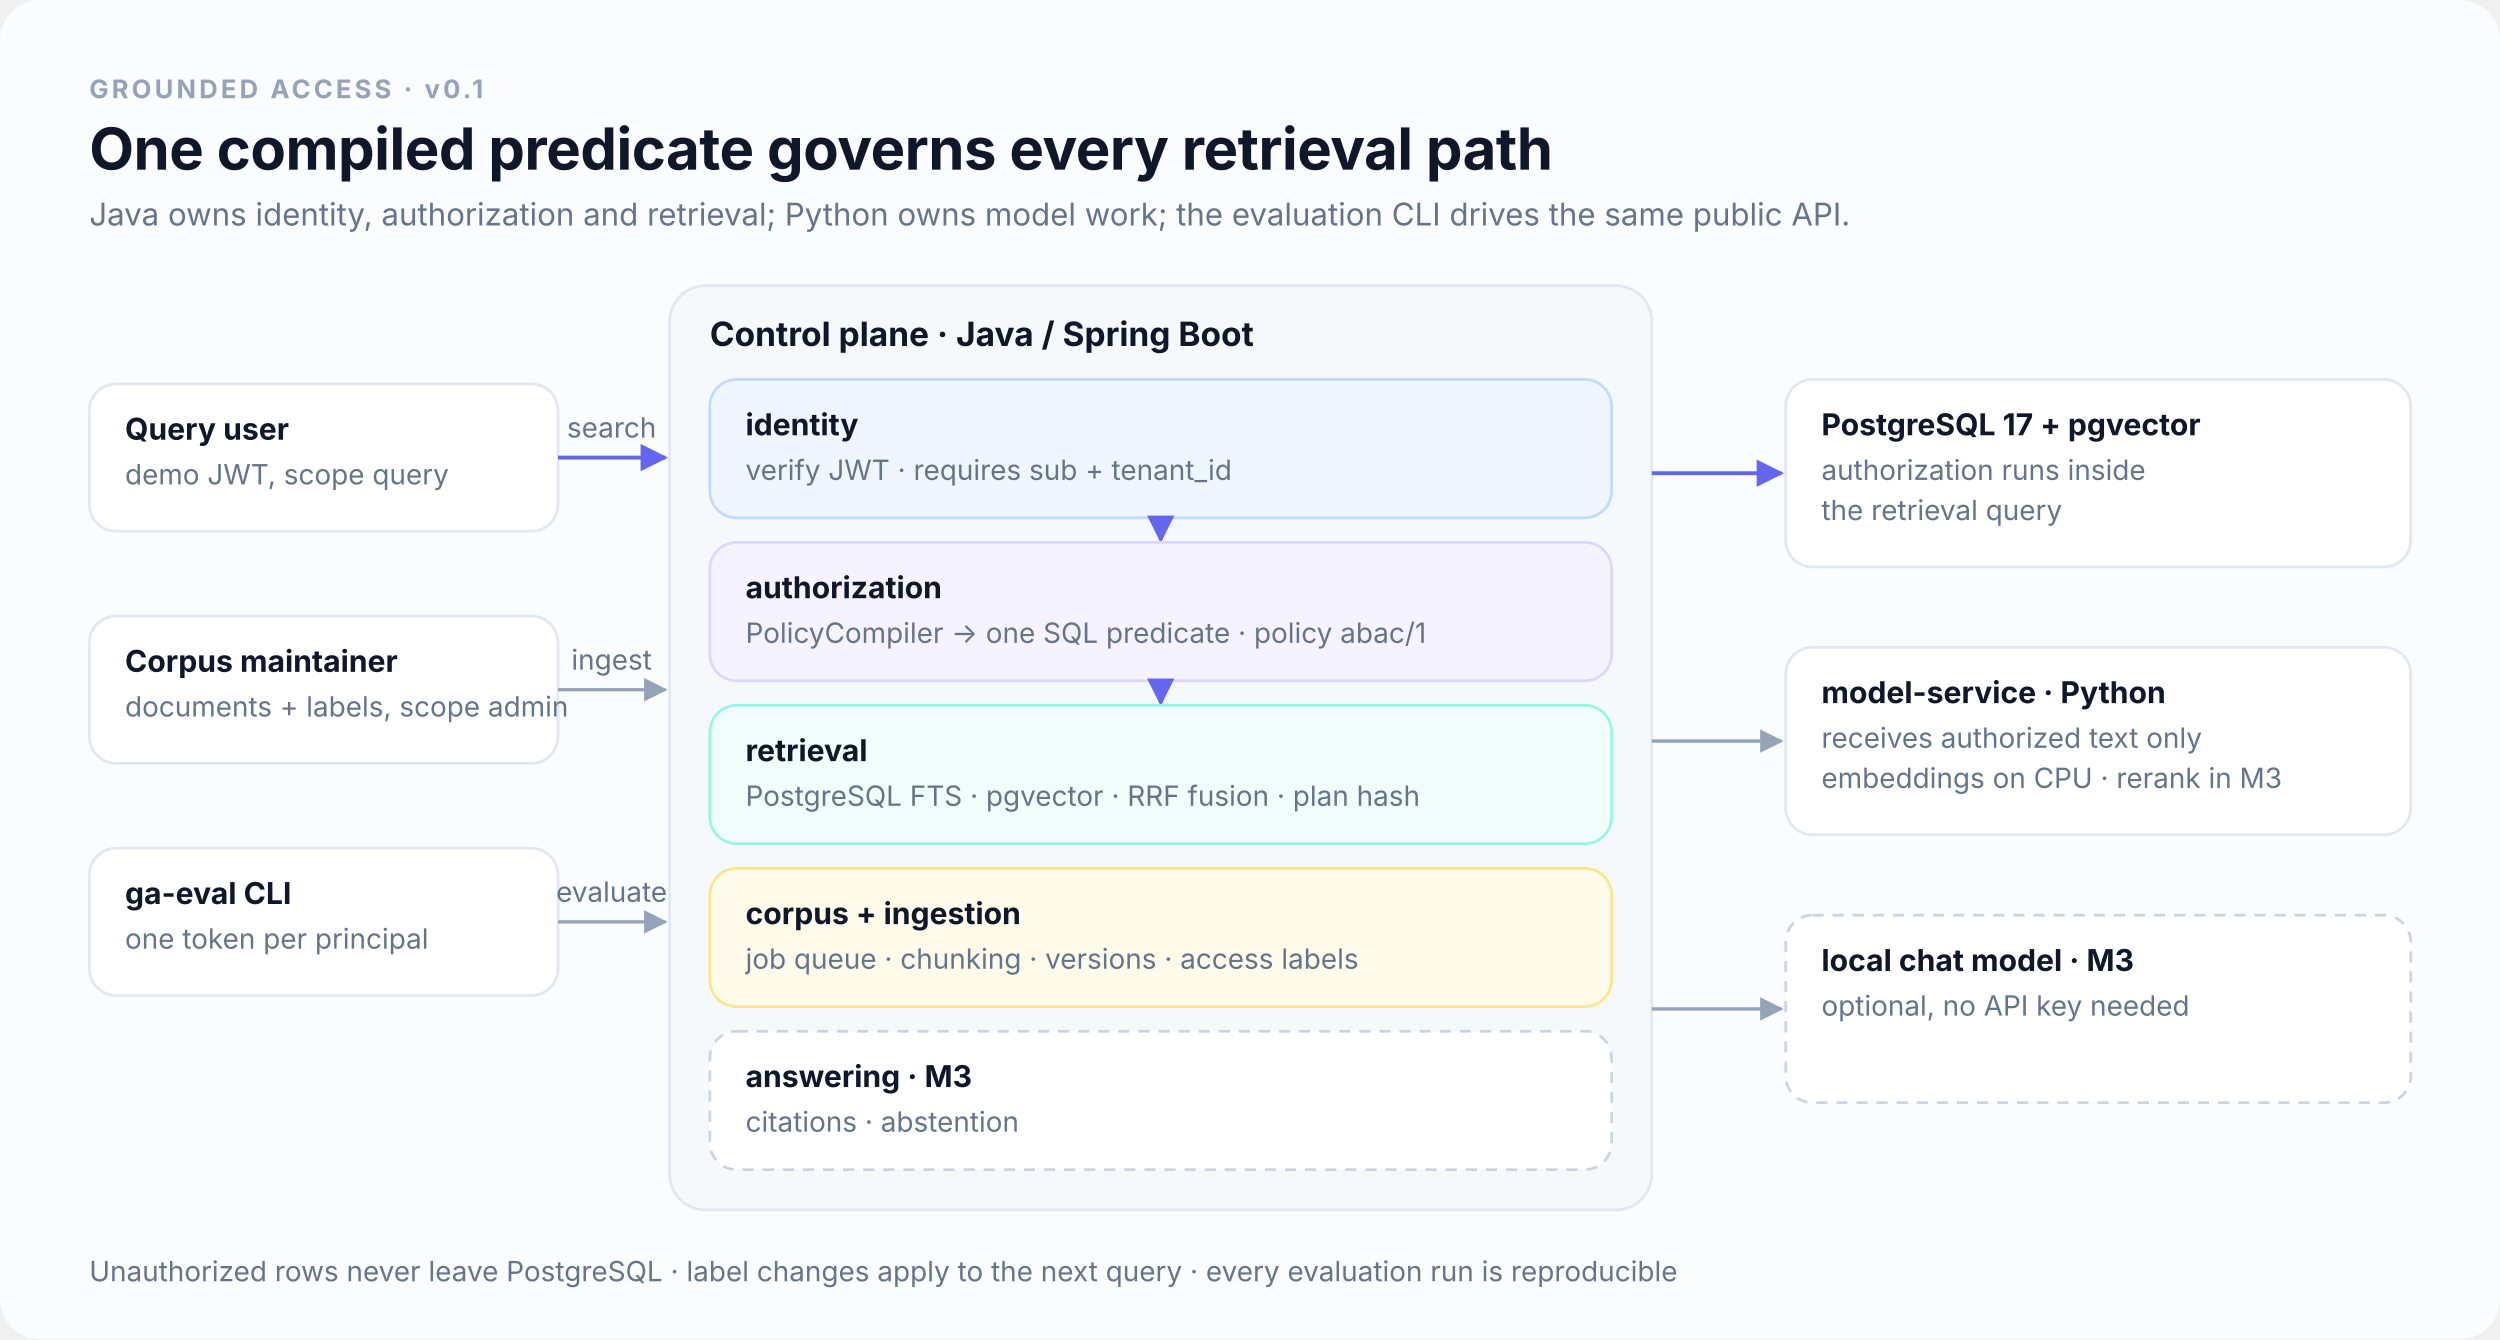
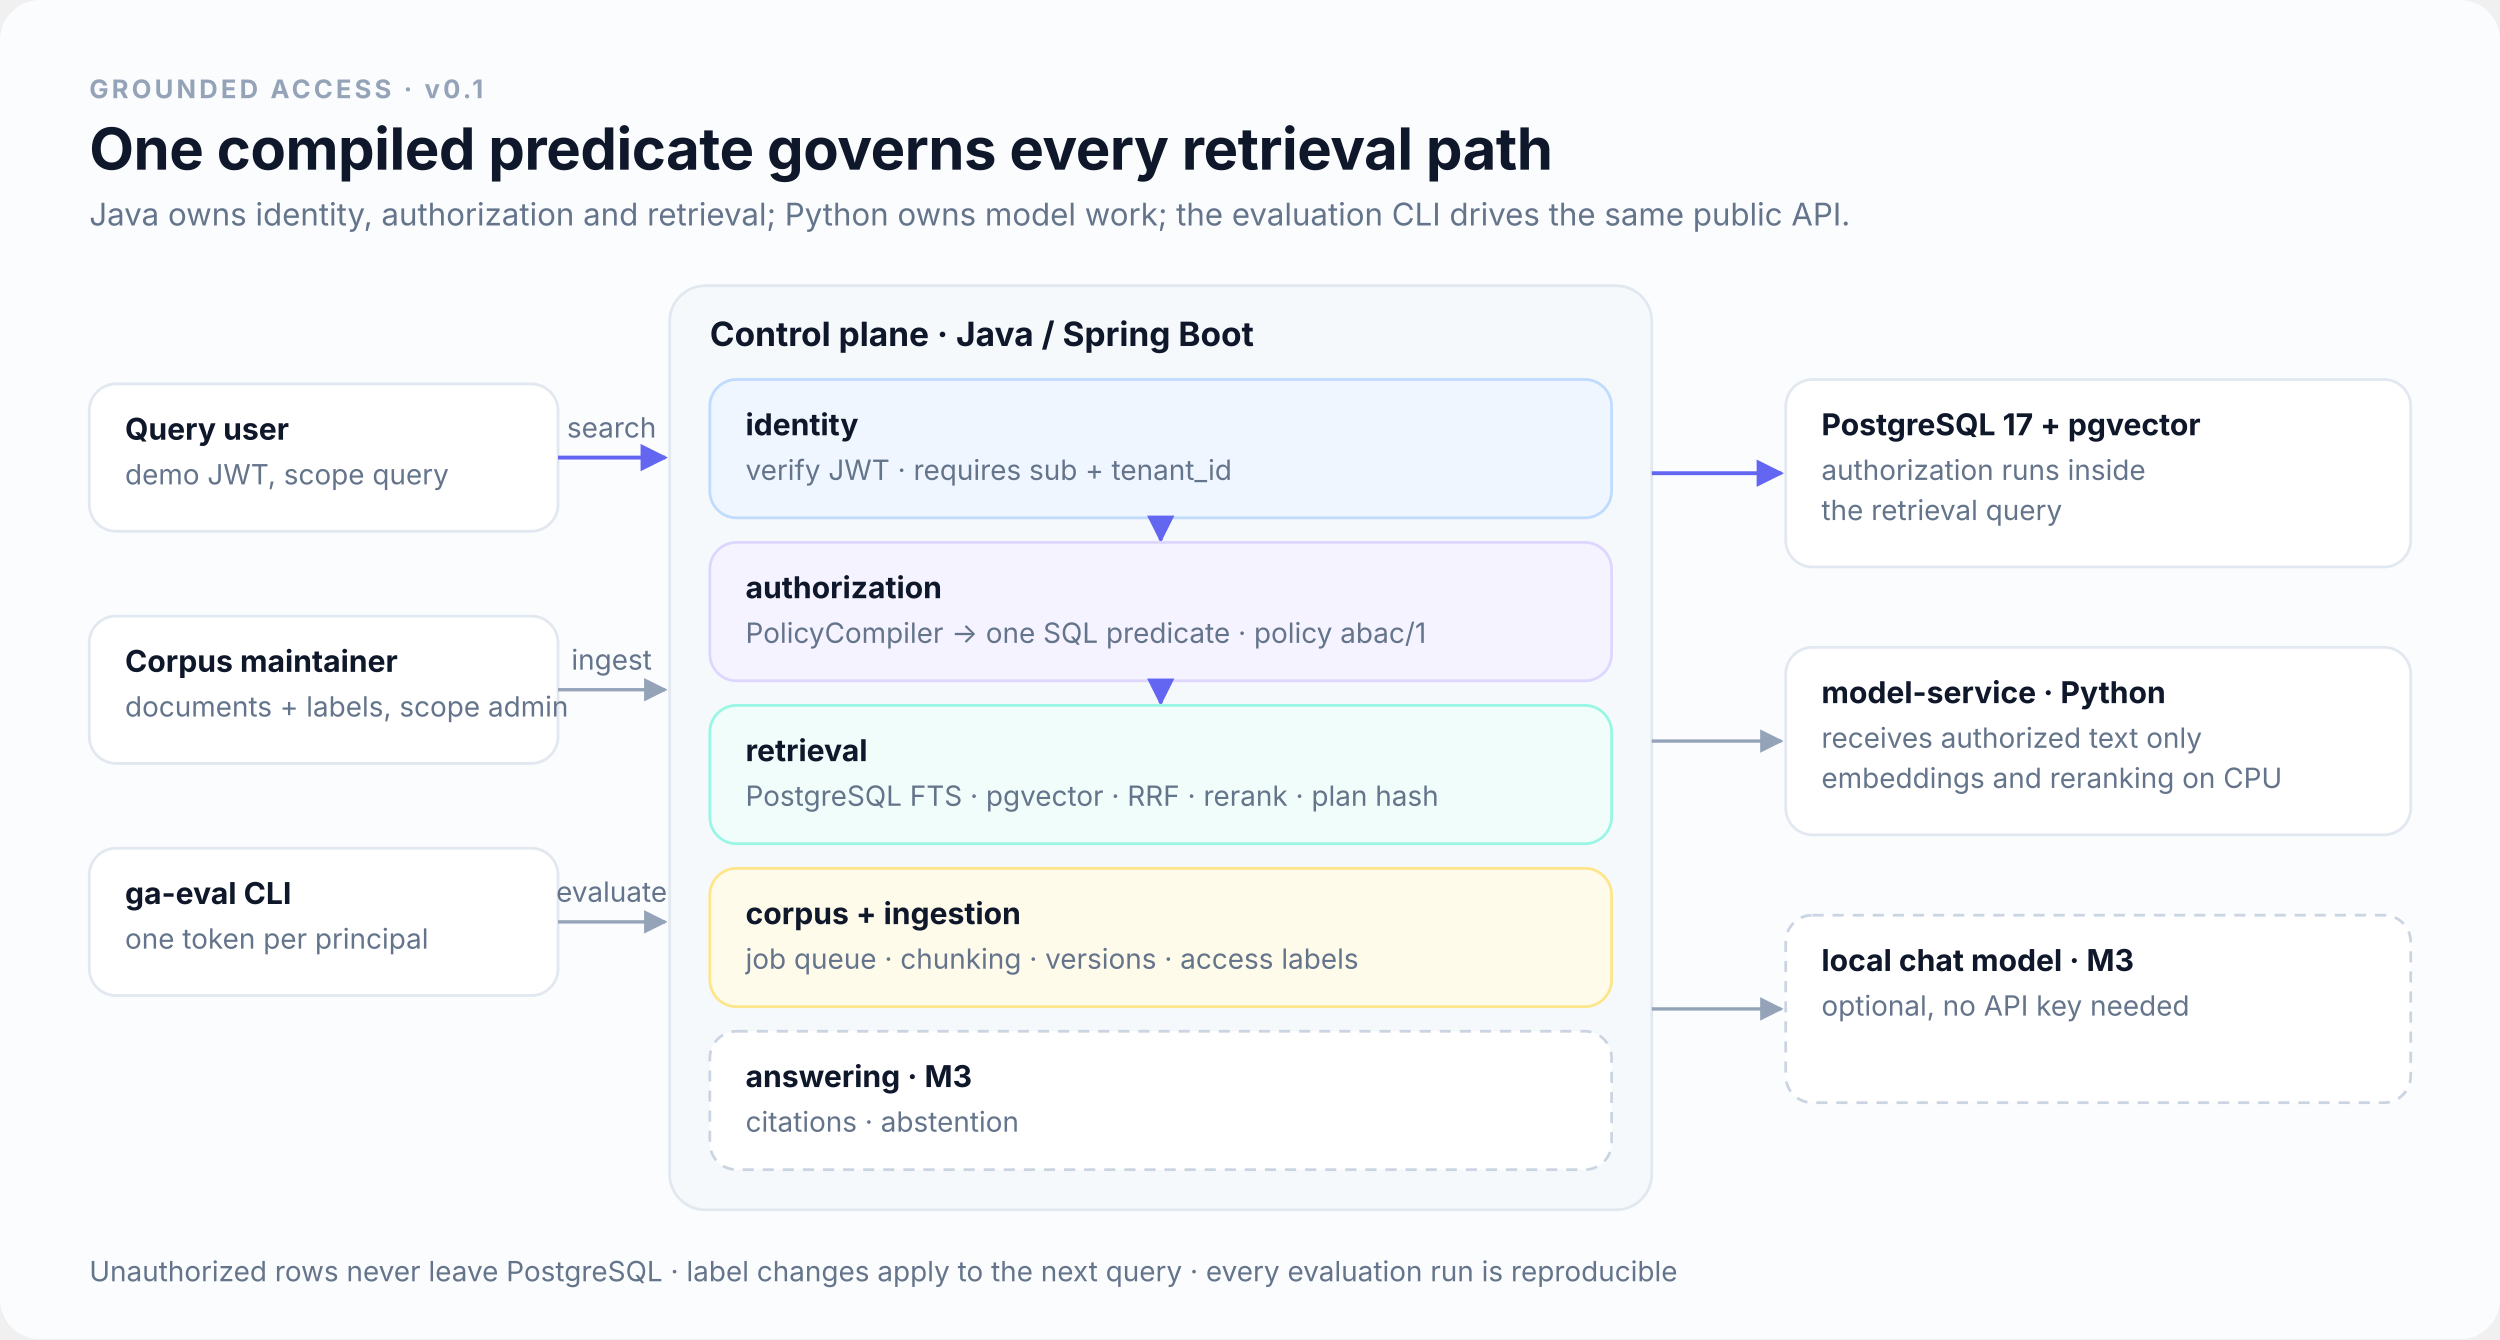
<svg xmlns="http://www.w3.org/2000/svg" viewBox="0 0 1120 600" width="1120" height="600" role="img" aria-labelledby="ttl dsc" style="max-width:100%;height:auto">
  <defs>
    <marker id="ar" viewBox="0 0 10 10" refX="9" refY="5" markerWidth="7" markerHeight="7" orient="auto-start-reverse">
      <path class="mk" d="M0 0 L10 5 L0 10 z" />
    </marker>
    <marker id="ar-v" viewBox="0 0 10 10" refX="9" refY="5" markerWidth="7" markerHeight="7" orient="auto-start-reverse">
      <path class="mk-v" d="M0 0 L10 5 L0 10 z" />
    </marker>
  </defs>
  <style>
    text{font-family:-apple-system,BlinkMacSystemFont,"Segoe UI","PingFang SC","Hiragino Sans GB","Microsoft YaHei",Inter,Roboto,sans-serif;}
    .bg{fill:#FBFCFE}
    .kicker{font-size:11.5px;font-weight:700;fill:#94A3B8;letter-spacing:1.4px}
    .title{font-size:26px;font-weight:700;fill:#0F172A;letter-spacing:-.2px}
    .sub{font-size:14px;fill:#64748B}
    .lbl{font-size:15px;font-weight:650;fill:#0F172A}
    .lbl-sm{font-size:13.5px;font-weight:650;fill:#0F172A}
    .txt{font-size:12.5px;fill:#64748B}
    .txt-d{font-size:12.5px;fill:#334155}
    .foot{font-size:12.5px;fill:#64748B}
    .mono{font-family:ui-monospace,SFMono-Regular,Menlo,Consolas,monospace;font-size:12px;font-weight:500;fill:#334155}
    .code{font-family:ui-monospace,SFMono-Regular,Menlo,Consolas,monospace;font-size:12.5px;fill:#E2E8F0}
    .codek{font-family:ui-monospace,SFMono-Regular,Menlo,Consolas,monospace;font-size:12.5px;fill:#7DD3FC}
    .num{font-size:13px;font-weight:650;fill:#0F172A}
    .big{font-size:30px;font-weight:700;fill:#0F172A}
    .bigok{font-size:30px;font-weight:700;fill:#059669}
    .card{fill:#FFFFFF;stroke:#E2E8F0;stroke-width:1.25}
    .dash{fill:#FFFFFF;stroke:#CBD5E1;stroke-width:1.25;stroke-dasharray:5 4}
    .group{fill:#F1F5F9;fill-opacity:.55;stroke:#E2E8F0;stroke-width:1.25}
    .blue{fill:#EFF6FF;stroke:#BFDBFE;stroke-width:1.25}
    .teal{fill:#F0FDFA;stroke:#99F6E4;stroke-width:1.25}
    .violet{fill:#F5F3FF;stroke:#DDD6FE;stroke-width:1.25}
    .amber{fill:#FFFBEB;stroke:#FDE68A;stroke-width:1.25}
    .rose{fill:#FFF1F2;stroke:#FECDD3;stroke-width:1.25}
    .green{fill:#ECFDF5;stroke:#A7F3D0;stroke-width:1.25}
    .dark{fill:#0F172A}
    .ln{stroke:#94A3B8;stroke-width:1.5;fill:none}
    .ln-v{stroke:#6366F1;stroke-width:1.75;fill:none}
    .mk{fill:#94A3B8}.mk-v{fill:#6366F1}
    .bar-s{fill:#38BDF8}.bar-d{fill:#6366F1}.bar-h{fill:#A78BFA}.bar-r{fill:#CBD5E1}
    .axis{stroke:#E2E8F0;stroke-width:1}
    .whisk{stroke:#0F172A;stroke-width:1.5}
    .pill-ok{fill:#D1FAE5}.pill-ok-t{font-size:11.5px;font-weight:700;fill:#047857}
    .pill-now{fill:#E0E7FF}.pill-now-t{font-size:11.5px;font-weight:700;fill:#4338CA}
    .pill-next{fill:#F1F5F9}.pill-next-t{font-size:11.5px;font-weight:700;fill:#64748B}
  </style>
  <rect class="bg" width="1120" height="600" rx="18" />
  <text class="kicker" x="40" y="44">GROUNDED ACCESS · v0.1</text>
  <text class="title" x="40" y="76">One compiled predicate governs every retrieval path</text>
  <text class="sub" x="40" y="101">Java owns identity, authorization and retrieval; Python owns model work; the evaluation CLI drives the same public API.</text>
  <rect class="card" x="40" y="172" width="210" height="66" rx="12" />
  <text class="lbl-sm" x="56" y="197">Query user</text>
  <text class="txt" x="56" y="217">demo JWT, scope query</text>
  <path class="ln-v" d="M250 205 L298 205" marker-end="url(#ar-v)" />
  <text class="txt" x="274" y="196" text-anchor="middle">search</text>
  <rect class="card" x="40" y="276" width="210" height="66" rx="12" />
  <text class="lbl-sm" x="56" y="301">Corpus maintainer</text>
  <text class="txt" x="56" y="321">documents + labels, scope admin</text>
  <path class="ln" d="M250 309 L298 309" marker-end="url(#ar)" />
  <text class="txt" x="274" y="300" text-anchor="middle">ingest</text>
  <rect class="card" x="40" y="380" width="210" height="66" rx="12" />
  <text class="lbl-sm" x="56" y="405">ga-eval CLI</text>
  <text class="txt" x="56" y="425">one token per principal</text>
  <path class="ln" d="M250 413 L298 413" marker-end="url(#ar)" />
  <text class="txt" x="274" y="404" text-anchor="middle">evaluate</text>
  <rect class="group" x="300" y="128" width="440" height="414" rx="16" />
  <text class="lbl" x="318" y="155">Control plane · Java / Spring Boot</text>
  <rect class="blue" x="318" y="170" width="404" height="62" rx="12" />
  <text class="lbl-sm" x="334" y="195">identity</text>
  <text class="txt" x="334" y="215">verify JWT · requires sub + tenant_id</text>
  <path class="ln-v" d="M520 232 L520 242" marker-end="url(#ar-v)" />
  <rect class="violet" x="318" y="243" width="404" height="62" rx="12" />
  <text class="lbl-sm" x="334" y="268">authorization</text>
  <text class="txt" x="334" y="288">PolicyCompiler → one SQL predicate · policy abac/1</text>
  <path class="ln-v" d="M520 305 L520 315" marker-end="url(#ar-v)" />
  <rect class="teal" x="318" y="316" width="404" height="62" rx="12" />
  <text class="lbl-sm" x="334" y="341">retrieval</text>
-   <text class="txt" x="334" y="361">PostgreSQL FTS · pgvector · RRF fusion · plan hash</text>
+   <text class="txt" x="334" y="361">PostgreSQL FTS · pgvector · RRF · rerank · plan hash</text>
  <rect class="amber" x="318" y="389" width="404" height="62" rx="12" />
  <text class="lbl-sm" x="334" y="414">corpus + ingestion</text>
  <text class="txt" x="334" y="434">job queue · chunking · versions · access labels</text>
  <rect class="dash" x="318" y="462" width="404" height="62" rx="12" />
  <text class="lbl-sm" x="334" y="487">answering · M3</text>
  <text class="txt" x="334" y="507">citations · abstention</text>
  <rect class="card" x="800" y="170" width="280" height="84" rx="12" />
  <text class="lbl-sm" x="816" y="195">PostgreSQL 17 + pgvector</text>
  <text class="txt" x="816" y="215">authorization runs inside</text>
  <text class="txt" x="816" y="233">the retrieval query</text>
  <path class="ln-v" d="M740 212 L798 212" marker-end="url(#ar-v)" />
  <rect class="card" x="800" y="290" width="280" height="84" rx="12" />
  <text class="lbl-sm" x="816" y="315">model-service · Python</text>
  <text class="txt" x="816" y="335">receives authorized text only</text>
-   <text class="txt" x="816" y="353">embeddings on CPU · rerank in M3</text>
+   <text class="txt" x="816" y="353">embeddings and reranking on CPU</text>
  <path class="ln" d="M740 332 L798 332" marker-end="url(#ar)" />
  <rect class="dash" x="800" y="410" width="280" height="84" rx="12" />
  <text class="lbl-sm" x="816" y="435">local chat model · M3</text>
  <text class="txt" x="816" y="455">optional, no API key needed</text>
  <path class="ln" d="M740 452 L798 452" marker-end="url(#ar)" />
  <text class="foot" x="40" y="574">Unauthorized rows never leave PostgreSQL  ·  label changes apply to the next query  ·  every evaluation run is reproducible</text>
</svg>
